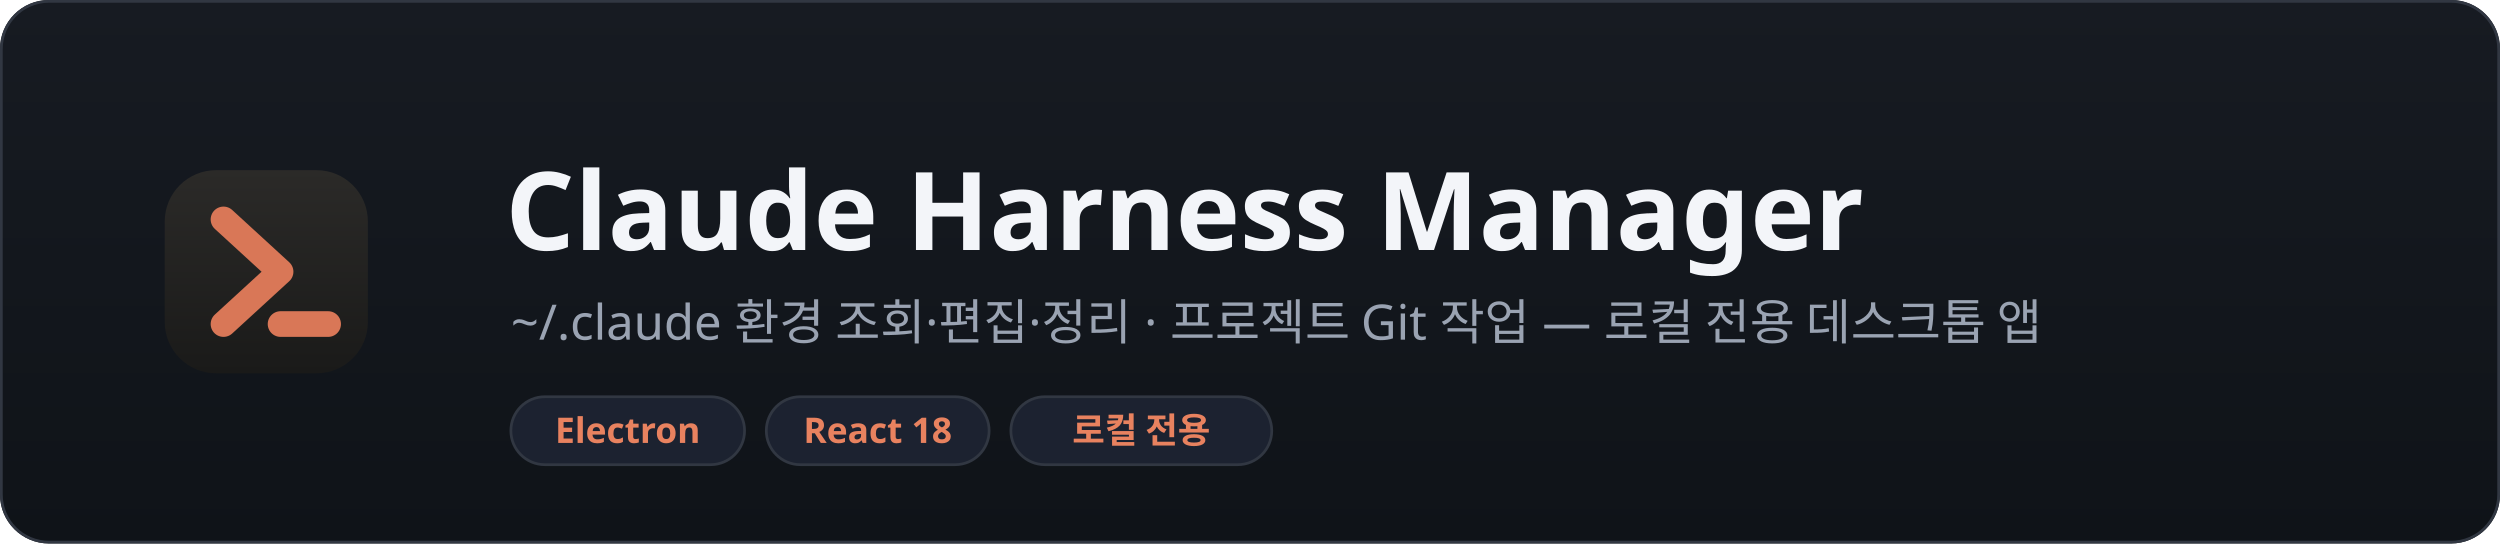
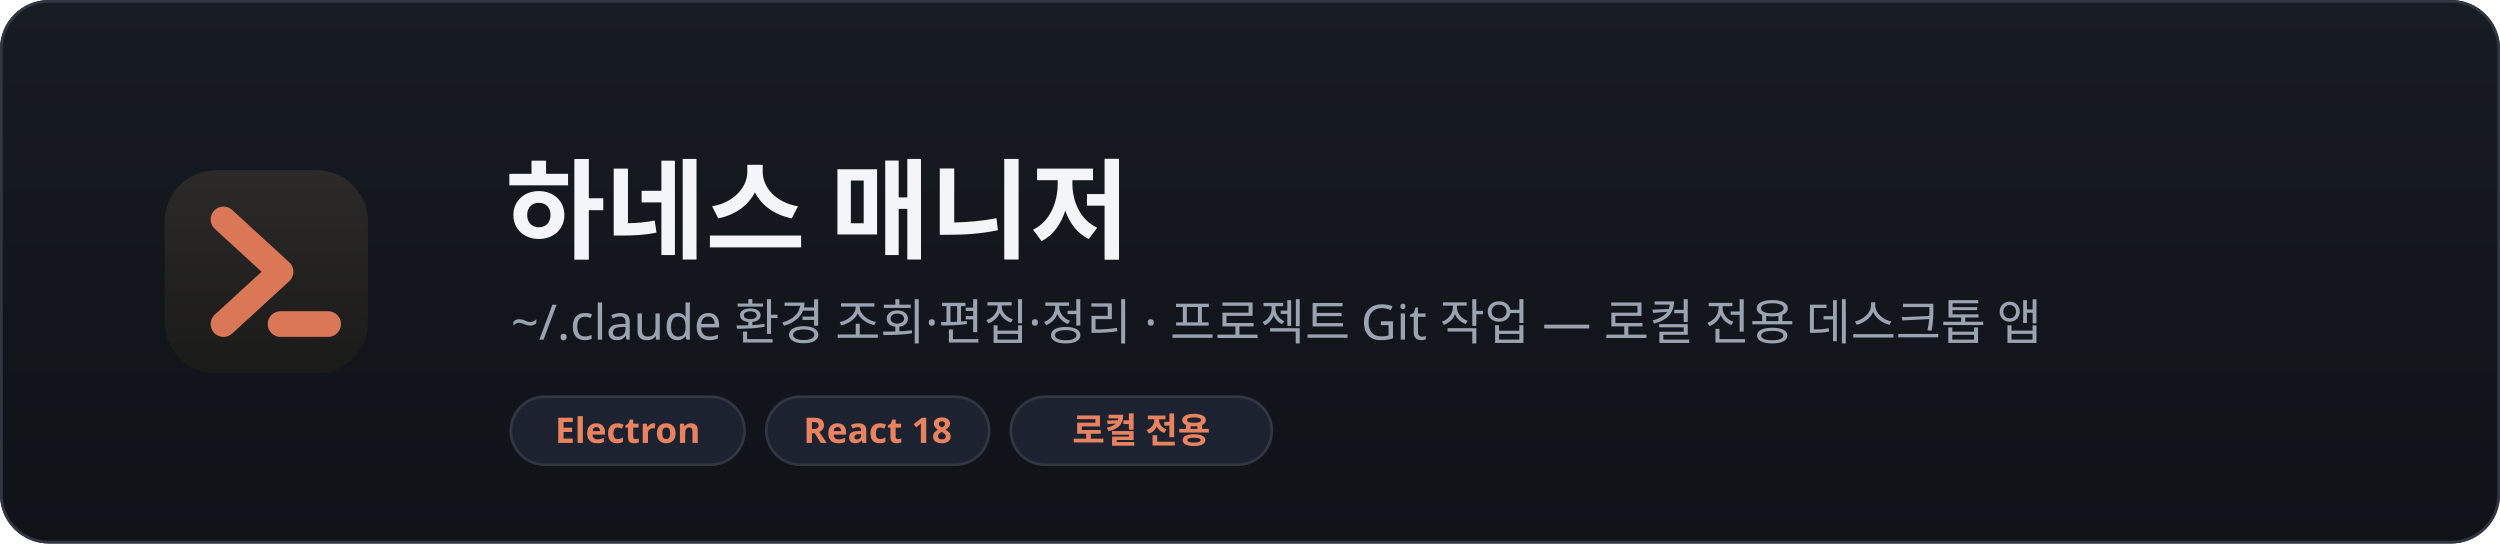
- <svg xmlns="http://www.w3.org/2000/svg" viewBox="0 0 920 200" width="920" height="200" role="img" aria-label="Claude Harness Manager">
+ <svg xmlns="http://www.w3.org/2000/svg" viewBox="0 0 920 200" width="920" height="200" role="img" aria-label="하네스 매니저">
  <defs>
    <linearGradient id="chm-bg" x1="0" y1="0" x2="0" y2="1">
      <stop offset="0" stop-color="#171b22" />
      <stop offset="1" stop-color="#0f1318" />
    </linearGradient>
    <linearGradient id="chm-logobg" x1="0" y1="0" x2="0" y2="1">
      <stop offset="0" stop-color="#2b2a28" />
      <stop offset="1" stop-color="#1a1a19" />
    </linearGradient>
  </defs>
  <rect width="920" height="200" rx="18" fill="url(#chm-bg)" />
  <rect x="0.5" y="0.5" width="919" height="199" rx="17.5" fill="none" stroke="#313742" />
  <g transform="translate(56,58) scale(3.5)">
    <rect x="1.32" y="1.32" width="21.36" height="21.36" rx="5.4" fill="url(#chm-logobg)" />
    <g fill="none" stroke="#d97757" stroke-width="2.7" stroke-linecap="round" stroke-linejoin="round">
      <polyline points="7.5,6.5 13.5,12 7.5,17.5" />
      <line x1="13.5" y1="17.5" x2="18.5" y2="17.5" />
    </g>
  </g>
-   <text x="186" y="92" font-family="Segoe UI, system-ui, sans-serif" font-size="40" font-weight="700" fill="#f3f5f9">Claude Harness Manager</text>
+   <text x="186" y="92" font-family="Segoe UI, system-ui, sans-serif" font-size="40" font-weight="700" fill="#f3f5f9">하네스 매니저</text>
  <text x="188" y="125" font-family="Segoe UI, system-ui, sans-serif" font-size="18" fill="#9aa3b2">~/.claude 환경 조회·편집·정리  ·  프로젝트 Git 작업 — 로컬 전용 데스크톱 앱</text>
  <g font-family="Segoe UI, system-ui, sans-serif" font-size="13" font-weight="600">
    <rect x="188" y="146" width="86" height="25" rx="12.5" fill="#1c2230" stroke="#313742" />
    <text x="231" y="163" fill="#e8825f" text-anchor="middle">Electron</text>
    <rect x="282" y="146" width="82" height="25" rx="12.5" fill="#1c2230" stroke="#313742" />
    <text x="323" y="163" fill="#e8825f" text-anchor="middle">React 18</text>
    <rect x="372" y="146" width="96" height="25" rx="12.5" fill="#1c2230" stroke="#313742" />
    <text x="420" y="163" fill="#e8825f" text-anchor="middle">로컬 전용</text>
  </g>
</svg>
